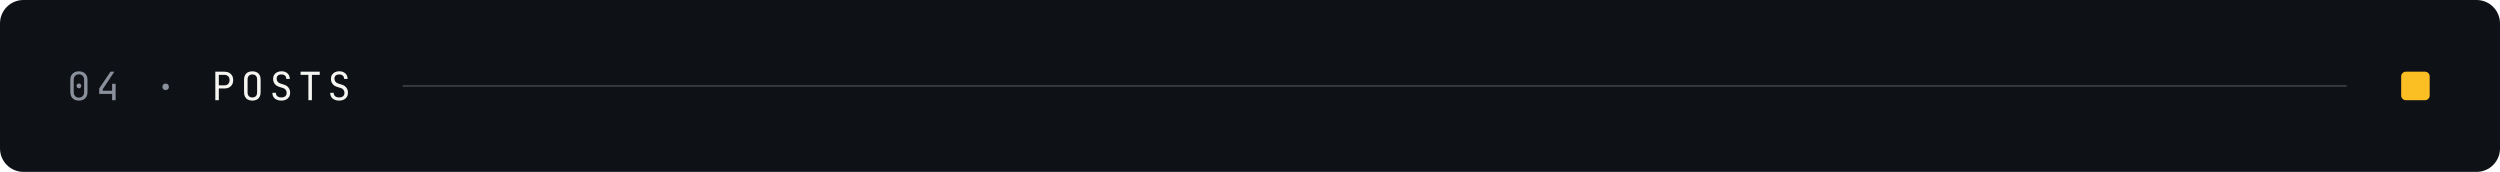
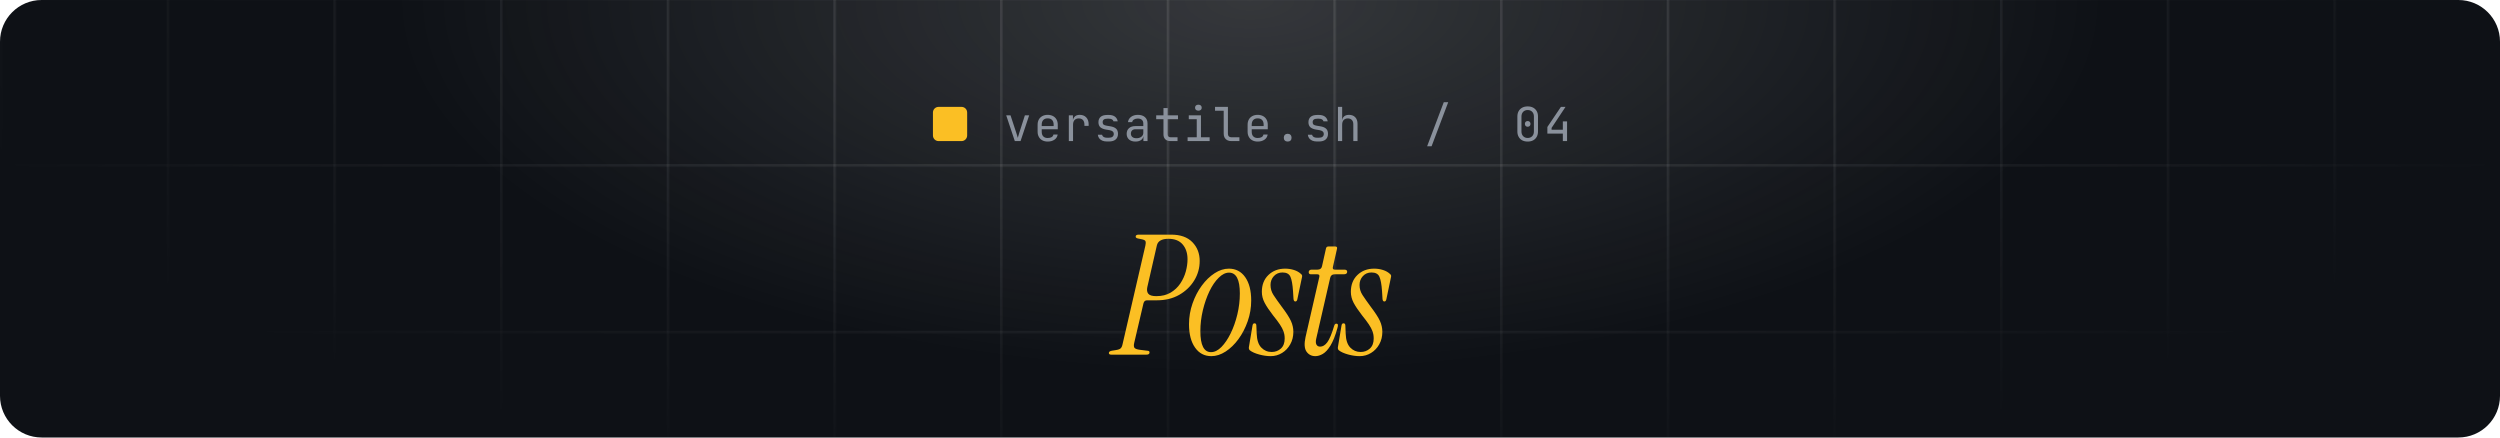
- <svg xmlns="http://www.w3.org/2000/svg" width="1280" height="88" viewBox="0 0 1280 88" role="img" aria-label="04 · posts">
-   <defs />
-   <rect width="1280" height="88" rx="12" fill="#0e1116" />
-   <path fill="#8a919c" d="M40.4 51.51Q39.06 51.51 38.07 50.98Q37.08 50.45 36.54 49.48Q36 48.51 36 47.21L36 40.81Q36 39.49 36.54 38.53Q37.08 37.57 38.07 37.04Q39.06 36.51 40.4 36.51Q41.76 36.51 42.74 37.04Q43.72 37.57 44.26 38.53Q44.8 39.49 44.8 40.81L44.8 47.21Q44.8 48.51 44.26 49.48Q43.72 50.45 42.73 50.98Q41.74 51.51 40.4 51.51ZM40.4 49.97Q41.6 49.97 42.33 49.2Q43.06 48.43 43.06 47.21L43.06 40.81Q43.06 39.59 42.33 38.82Q41.6 38.05 40.4 38.05Q39.2 38.05 38.47 38.82Q37.74 39.59 37.74 40.81L37.74 47.21Q37.74 48.43 38.47 49.2Q39.2 49.97 40.4 49.97ZM40.4 45.19Q39.86 45.19 39.53 44.85Q39.2 44.51 39.2 43.95Q39.2 43.41 39.53 43.08Q39.86 42.75 40.4 42.75Q40.94 42.75 41.27 43.08Q41.6 43.41 41.6 43.95Q41.6 44.51 41.27 44.85Q40.94 45.19 40.4 45.19ZM57.4 51.31L57.4 48.11L50.8 48.11L50.8 45.29L56.58 36.71L58.54 36.71L52.6 45.67L52.6 46.47L57.4 46.47L57.4 42.91L59.2 42.91L59.2 51.31ZM84.8 46.11Q84.04 46.11 83.59 45.67Q83.14 45.23 83.14 44.49Q83.14 43.71 83.59 43.25Q84.04 42.79 84.8 42.79Q85.56 42.79 86.01 43.25Q86.46 43.71 86.46 44.49Q86.46 45.23 86.01 45.67Q85.56 46.11 84.8 46.11Z" />
-   <path fill="#f5f5f2" d="M110.24 51.31L110.24 36.71L114.94 36.71Q116.3 36.71 117.3 37.24Q118.3 37.77 118.85 38.73Q119.4 39.69 119.4 41.01Q119.4 42.31 118.85 43.28Q118.3 44.25 117.3 44.78Q116.3 45.31 114.94 45.31L112.04 45.31L112.04 51.31ZM112.04 43.69L114.94 43.69Q116.12 43.69 116.83 42.96Q117.54 42.23 117.54 41.01Q117.54 39.77 116.83 39.05Q116.12 38.33 114.94 38.33L112.04 38.33ZM129.2 51.51Q127.88 51.51 126.93 51.01Q125.98 50.51 125.47 49.56Q124.96 48.61 124.96 47.31L124.96 40.71Q124.96 39.39 125.47 38.45Q125.98 37.51 126.93 37.01Q127.88 36.51 129.2 36.51Q130.52 36.51 131.47 37.01Q132.42 37.51 132.93 38.45Q133.44 39.39 133.44 40.69L133.44 47.31Q133.44 48.61 132.93 49.56Q132.42 50.51 131.47 51.01Q130.52 51.51 129.2 51.51ZM129.2 49.89Q130.38 49.89 131.01 49.22Q131.64 48.55 131.64 47.31L131.64 40.71Q131.64 39.47 131.01 38.8Q130.38 38.13 129.2 38.13Q128.04 38.13 127.4 38.8Q126.76 39.47 126.76 40.71L126.76 47.31Q126.76 48.55 127.4 49.22Q128.04 49.89 129.2 49.89ZM144.08 51.51Q142.64 51.51 141.61 51.03Q140.58 50.55 140.02 49.65Q139.46 48.75 139.44 47.51L141.24 47.51Q141.24 48.61 141.99 49.25Q142.74 49.89 144.08 49.89Q145.34 49.89 146.05 49.27Q146.76 48.65 146.76 47.55Q146.76 46.67 146.29 46.01Q145.82 45.35 144.94 45.09L142.96 44.47Q141.46 44.01 140.65 42.93Q139.84 41.85 139.84 40.39Q139.84 39.21 140.37 38.34Q140.9 37.47 141.86 36.98Q142.82 36.49 144.12 36.49Q146.04 36.49 147.2 37.56Q148.36 38.63 148.38 40.41L146.58 40.41Q146.58 39.33 145.93 38.72Q145.28 38.11 144.1 38.11Q142.94 38.11 142.29 38.67Q141.64 39.23 141.64 40.23Q141.64 41.13 142.12 41.79Q142.6 42.45 143.5 42.73L145.5 43.37Q146.96 43.83 147.76 44.93Q148.56 46.03 148.56 47.51Q148.56 48.71 148 49.61Q147.44 50.51 146.43 51.01Q145.42 51.51 144.08 51.51ZM157.9 51.31L157.9 38.33L153.9 38.33L153.9 36.69L163.7 36.69L163.7 38.33L159.7 38.33L159.7 51.31ZM173.68 51.51Q172.24 51.51 171.21 51.03Q170.18 50.55 169.62 49.65Q169.06 48.75 169.04 47.51L170.84 47.51Q170.84 48.61 171.59 49.25Q172.34 49.89 173.68 49.89Q174.94 49.89 175.65 49.27Q176.36 48.65 176.36 47.55Q176.36 46.67 175.89 46.01Q175.42 45.35 174.54 45.09L172.56 44.47Q171.06 44.01 170.25 42.93Q169.44 41.85 169.44 40.39Q169.44 39.21 169.97 38.34Q170.5 37.47 171.46 36.98Q172.42 36.49 173.72 36.49Q175.64 36.49 176.8 37.56Q177.96 38.63 177.98 40.41L176.18 40.41Q176.18 39.33 175.53 38.72Q174.88 38.11 173.7 38.11Q172.54 38.11 171.89 38.67Q171.24 39.23 171.24 40.23Q171.24 41.13 171.72 41.79Q172.2 42.45 173.1 42.73L175.1 43.37Q176.56 43.83 177.36 44.93Q178.16 46.03 178.16 47.51Q178.16 48.71 177.6 49.61Q177.04 50.51 176.03 51.01Q175.02 51.51 173.68 51.51Z" />
-   <rect x="206.16" y="43.5" width="995.24" height="1" fill="#f5f5f2" fill-opacity="0.18" />
-   <rect x="1229.4" y="36.71" width="14.6" height="14.6" rx="2.4" fill="#fbbf24" />
+ <svg xmlns="http://www.w3.org/2000/svg" width="960" height="168" viewBox="0 0 960 168" role="img" aria-label="Posts">
+   <defs>
+     <pattern id="grid" width="64" height="64" x="0" y="-1" patternUnits="userSpaceOnUse">
+       <g fill="#f5f5f2" fill-opacity="0.1">
+         <rect width="1" height="64" />
+         <rect width="64" height="1" />
+       </g>
+     </pattern>
+     <radialGradient id="fade" gradientUnits="userSpaceOnUse" cx="0" cy="0" r="1" gradientTransform="translate(480 0) scale(680 260)">
+       <stop offset="0.2" stop-color="#fff" />
+       <stop offset="0.75" stop-color="#000" />
+     </radialGradient>
+     <mask id="vignette" maskUnits="userSpaceOnUse" x="0" y="0" width="960" height="168">
+       <rect width="960" height="168" fill="url(#fade)" />
+     </mask>
+     <radialGradient id="beam" gradientUnits="userSpaceOnUse" cx="0" cy="0" r="1" gradientTransform="translate(480 0) scale(460 200)">
+       <stop offset="0" stop-color="#f5f5f2" stop-opacity="0.17" />
+       <stop offset="0.72" stop-color="#f5f5f2" stop-opacity="0" />
+     </radialGradient>
+   </defs>
+   <rect width="960" height="168" rx="16" fill="#0e1116" />
+   <rect width="960" height="168" rx="16" fill="url(#grid)" mask="url(#vignette)" />
+   <rect width="960" height="168" rx="16" fill="url(#beam)" />
+   <rect x="358.25" y="41.04" width="13.14" height="13.14" rx="2.16" fill="#fbbf24" />
+   <path fill="#8a919c" d="M389.69 54.18L386.38 44.28L388.04 44.28L390.23 50.94Q390.43 51.54 390.59 52.09Q390.75 52.63 390.83 52.94Q390.92 52.63 391.08 52.09Q391.24 51.54 391.42 50.94L393.56 44.28L395.2 44.28L391.89 54.18ZM402.31 54.36Q401.14 54.36 400.27 53.89Q399.39 53.43 398.92 52.57Q398.44 51.72 398.44 50.58L398.44 47.88Q398.44 46.73 398.92 45.88Q399.39 45.04 400.27 44.57Q401.14 44.1 402.31 44.1Q403.48 44.1 404.35 44.57Q405.23 45.04 405.7 45.88Q406.18 46.73 406.18 47.88L406.18 49.63L400.02 49.63L400.02 50.58Q400.02 51.75 400.62 52.37Q401.21 52.99 402.31 52.99Q403.25 52.99 403.82 52.66Q404.4 52.33 404.52 51.66L406.14 51.66Q405.98 52.9 404.93 53.63Q403.88 54.36 402.31 54.36ZM404.6 48.55L404.6 47.88Q404.6 46.71 404.01 46.08Q403.43 45.45 402.31 45.45Q401.21 45.45 400.62 46.08Q400.02 46.71 400.02 47.88L400.02 48.4L404.72 48.4ZM410.43 54.18L410.43 44.28L412.01 44.28L412.01 46.17L412.39 46.17L411.87 47.34Q411.87 45.74 412.56 44.92Q413.25 44.1 414.62 44.1Q416.19 44.1 417.12 45.08Q418.04 46.06 418.04 47.74L418.04 48.33L416.42 48.33L416.42 47.88Q416.42 46.71 415.86 46.09Q415.29 45.47 414.24 45.47Q413.22 45.47 412.63 46.1Q412.05 46.73 412.05 47.88L412.05 54.18ZM425.04 54.33Q424.04 54.33 423.29 54.01Q422.54 53.7 422.1 53.12Q421.66 52.54 421.57 51.75L423.19 51.75Q423.3 52.27 423.78 52.58Q424.25 52.89 425.04 52.89L425.8 52.89Q426.75 52.89 427.22 52.5Q427.69 52.11 427.69 51.46Q427.69 50.83 427.27 50.47Q426.84 50.1 426.02 49.97L424.68 49.75Q423.23 49.5 422.52 48.85Q421.8 48.19 421.8 46.93Q421.8 45.6 422.65 44.87Q423.5 44.14 425.19 44.14L425.87 44.14Q427.29 44.14 428.16 44.8Q429.02 45.47 429.2 46.6L427.58 46.6Q427.47 46.14 427.04 45.86Q426.61 45.58 425.87 45.58L425.19 45.58Q424.27 45.58 423.85 45.92Q423.42 46.26 423.42 46.95Q423.42 47.56 423.78 47.85Q424.14 48.13 424.92 48.26L426.25 48.48Q427.85 48.73 428.58 49.41Q429.31 50.1 429.31 51.39Q429.31 52.76 428.44 53.54Q427.56 54.33 425.8 54.33ZM436.01 54.36Q434.44 54.36 433.54 53.56Q432.64 52.76 432.64 51.39Q432.64 50.01 433.54 49.21Q434.44 48.42 435.97 48.42L439.03 48.42L439.03 47.43Q439.03 46.51 438.48 46.02Q437.93 45.52 436.92 45.52Q436.04 45.52 435.45 45.89Q434.85 46.26 434.76 46.89L433.14 46.89Q433.31 45.61 434.35 44.86Q435.39 44.1 436.96 44.1Q438.67 44.1 439.66 44.98Q440.65 45.87 440.65 47.38L440.65 54.18L439.07 54.18L439.07 52.29L438.8 52.29L439.07 52.02Q439.07 53.1 438.23 53.73Q437.39 54.36 436.01 54.36ZM436.4 53.08Q437.55 53.08 438.29 52.51Q439.03 51.93 439.03 51.03L439.03 49.63L436.01 49.63Q435.2 49.63 434.73 50.08Q434.26 50.53 434.26 51.3Q434.26 52.13 434.83 52.61Q435.39 53.08 436.4 53.08ZM449.47 54.18Q448.19 54.18 447.48 53.5Q446.77 52.81 446.77 51.57L446.77 45.76L443.98 45.76L443.98 44.28L446.77 44.28L446.77 41.49L448.39 41.49L448.39 44.28L452.35 44.28L452.35 45.76L448.39 45.76L448.39 51.57Q448.39 52.71 449.47 52.71L452.17 52.71L452.17 54.18ZM456.04 54.18L456.04 52.71L459.55 52.71L459.55 45.76L456.49 45.76L456.49 44.28L461.17 44.28L461.17 52.71L464.5 52.71L464.5 54.18ZM460.18 42.5Q459.59 42.5 459.24 42.19Q458.9 41.89 458.9 41.37Q458.9 40.83 459.24 40.51Q459.59 40.2 460.18 40.2Q460.77 40.2 461.12 40.51Q461.46 40.83 461.46 41.37Q461.46 41.89 461.12 42.19Q460.77 42.5 460.18 42.5ZM472.78 54.18Q471.92 54.18 471.27 53.84Q470.62 53.5 470.26 52.87Q469.9 52.24 469.9 51.39L469.9 42.52L466.57 42.52L466.57 41.04L471.52 41.04L471.52 51.39Q471.52 52 471.86 52.36Q472.2 52.71 472.78 52.71L475.93 52.71L475.93 54.18ZM482.95 54.36Q481.78 54.36 480.91 53.89Q480.03 53.43 479.56 52.57Q479.08 51.72 479.08 50.58L479.08 47.88Q479.08 46.73 479.56 45.88Q480.03 45.04 480.91 44.57Q481.78 44.1 482.95 44.1Q484.12 44.1 484.99 44.57Q485.87 45.04 486.34 45.88Q486.82 46.73 486.82 47.88L486.82 49.63L480.66 49.63L480.66 50.58Q480.66 51.75 481.26 52.37Q481.85 52.99 482.95 52.99Q483.89 52.99 484.46 52.66Q485.04 52.33 485.16 51.66L486.78 51.66Q486.62 52.9 485.57 53.63Q484.52 54.36 482.95 54.36ZM485.24 48.55L485.24 47.88Q485.24 46.71 484.65 46.08Q484.07 45.45 482.95 45.45Q481.85 45.45 481.26 46.08Q480.66 46.71 480.66 47.88L480.66 48.4L485.36 48.4ZM494.47 54.36Q493.79 54.36 493.38 53.97Q492.98 53.57 492.98 52.9Q492.98 52.2 493.38 51.79Q493.79 51.37 494.47 51.37Q495.15 51.37 495.56 51.79Q495.96 52.2 495.96 52.9Q495.96 53.57 495.56 53.97Q495.15 54.36 494.47 54.36ZM505.68 54.33Q504.68 54.33 503.93 54.01Q503.18 53.7 502.74 53.12Q502.3 52.54 502.21 51.75L503.83 51.75Q503.94 52.27 504.42 52.58Q504.89 52.89 505.68 52.89L506.44 52.89Q507.39 52.89 507.86 52.5Q508.33 52.11 508.33 51.46Q508.33 50.83 507.91 50.47Q507.48 50.1 506.66 49.97L505.32 49.75Q503.87 49.5 503.16 48.85Q502.44 48.19 502.44 46.93Q502.44 45.6 503.29 44.87Q504.14 44.14 505.83 44.14L506.51 44.14Q507.93 44.14 508.8 44.8Q509.66 45.47 509.84 46.6L508.22 46.6Q508.11 46.14 507.68 45.86Q507.25 45.58 506.51 45.58L505.83 45.58Q504.91 45.58 504.49 45.92Q504.06 46.26 504.06 46.95Q504.06 47.56 504.42 47.85Q504.78 48.13 505.56 48.26L506.89 48.48Q508.49 48.73 509.22 49.41Q509.95 50.1 509.95 51.39Q509.95 52.76 509.08 53.54Q508.2 54.33 506.44 54.33ZM513.77 54.18L513.77 41.04L515.39 41.04L515.39 44.28L515.39 46.17L515.73 46.17L515.39 46.55Q515.39 45.38 516.09 44.74Q516.79 44.1 518.03 44.1Q519.53 44.1 520.41 45.02Q521.29 45.94 521.29 47.52L521.29 54.18L519.67 54.18L519.67 47.7Q519.67 46.64 519.1 46.06Q518.54 45.47 517.56 45.47Q516.56 45.47 515.97 46.1Q515.39 46.73 515.39 47.88L515.39 54.18ZM548.02 56.16L554.41 39.24L556.12 39.24L549.73 56.16ZM586.63 54.36Q585.42 54.36 584.53 53.89Q583.64 53.41 583.16 52.54Q582.67 51.66 582.67 50.49L582.67 44.73Q582.67 43.54 583.16 42.68Q583.64 41.82 584.53 41.34Q585.42 40.86 586.63 40.86Q587.85 40.86 588.74 41.34Q589.62 41.82 590.1 42.68Q590.59 43.54 590.59 44.73L590.59 50.49Q590.59 51.66 590.1 52.54Q589.62 53.41 588.73 53.89Q587.84 54.36 586.63 54.36ZM586.63 52.98Q587.71 52.98 588.37 52.28Q589.02 51.59 589.02 50.49L589.02 44.73Q589.02 43.63 588.37 42.94Q587.71 42.25 586.63 42.25Q585.55 42.25 584.89 42.94Q584.24 43.63 584.24 44.73L584.24 50.49Q584.24 51.59 584.89 52.28Q585.55 52.98 586.63 52.98ZM586.63 48.67Q586.14 48.67 585.85 48.37Q585.55 48.06 585.55 47.56Q585.55 47.07 585.85 46.78Q586.14 46.48 586.63 46.48Q587.12 46.48 587.41 46.78Q587.71 47.07 587.71 47.56Q587.71 48.06 587.41 48.37Q587.12 48.67 586.63 48.67ZM600.13 54.18L600.13 51.3L594.19 51.3L594.19 48.76L599.39 41.04L601.16 41.04L595.81 49.11L595.81 49.83L600.13 49.83L600.13 46.62L601.75 46.62L601.75 54.18Z" />
+   <path fill="#f5f5f2" d="" />
+   <path fill="#fbbf24" d="M426.7 136.18Q425.8 136.18 425.8 135.54Q425.8 134.84 427.08 134.65L428.36 134.45Q429.77 134.26 430.31 133.78Q430.86 133.3 431.11 131.96L439.82 94.33Q440.07 93.24 439.88 92.66Q439.69 92.09 438.22 91.83L436.94 91.57Q436.1 91.38 436.1 90.87Q436.1 90.1 437.26 90.1L449.74 90.1Q455.05 90.1 457.86 92.98Q460.68 95.86 460.68 100.21Q460.68 104.25 458.6 107.67Q456.52 111.09 452.84 113.21Q449.16 115.32 444.23 115.32L440.46 115.32Q439.43 115.32 439.11 116.41L435.53 131.7Q435.21 133.11 435.69 133.62Q436.17 134.13 437.77 134.33L440.84 134.71Q441.42 134.77 441.42 135.35Q441.42 136.18 440.26 136.18ZM440.58 110.2Q440.2 111.86 440.94 112.79Q441.67 113.72 444.04 113.72Q447.24 113.72 449.51 112.37Q451.78 111.03 453.22 108.89Q454.66 106.74 455.34 104.28Q456.01 101.81 456.01 99.57Q456.01 96.05 454.15 93.88Q452.3 91.7 448.71 91.7Q444.81 91.7 444.23 94.26ZM465.16 136.76Q461.19 136.76 458.89 133.46Q456.58 130.17 456.58 124.53Q456.58 120.37 457.93 116.53Q459.27 112.69 461.48 109.69Q463.69 106.68 466.41 104.92Q469.13 103.16 471.88 103.16Q475.85 103.16 478.15 106.42Q480.46 109.69 480.46 115.38Q480.46 119.54 479.11 123.38Q477.77 127.22 475.56 130.23Q473.35 133.24 470.63 135Q467.91 136.76 465.16 136.76ZM465.03 135.22Q467.08 135.22 469.03 133.24Q470.98 131.25 472.58 127.99Q474.18 124.73 475.14 120.73Q476.1 116.73 476.1 112.69Q476.1 104.69 471.94 104.69Q469.96 104.69 467.98 106.65Q465.99 108.6 464.42 111.86Q462.86 115.13 461.9 119.13Q460.94 123.13 460.94 127.16Q460.94 135.22 465.03 135.22ZM487.94 136.76Q485.83 136.76 483.5 136.12Q481.16 135.48 479.94 134.52Q479.5 134.13 479.56 133.37L480.97 124.98Q481.1 124.15 481.74 124.15Q482.44 124.15 482.44 125.05L482.57 128.12Q482.7 131.77 484.33 133.46Q485.96 135.16 488.33 135.16Q490.38 135.16 491.85 133.85Q493.32 132.53 493.32 129.97Q493.32 128.5 492.87 127.25Q492.42 126.01 491.46 124.57Q490.5 123.13 488.84 121.08Q486.66 118.26 485.61 116.25Q484.55 114.23 484.55 112.05Q484.55 108.02 487.08 105.59Q489.61 103.16 493.51 103.16Q495.24 103.16 496.87 103.67Q498.5 104.18 499.59 105.21Q500.17 105.65 499.98 106.36L498.18 114.93Q497.99 115.77 497.42 115.77Q496.84 115.77 496.71 114.87L496.52 111.8Q496.26 107.96 495.53 106.29Q494.79 104.63 492.49 104.63Q490.44 104.63 489.16 106.04Q487.88 107.45 487.88 109.43Q487.88 111.54 489.03 113.3Q490.18 115.06 492.17 117.75Q494.79 121.21 495.72 123.25Q496.65 125.3 496.65 127.41Q496.65 130.1 495.46 132.21Q494.28 134.33 492.3 135.54Q490.31 136.76 487.94 136.76ZM505.1 136.76Q502.92 136.76 501.7 135.03Q500.49 133.3 501.32 129.46L506.63 106.29Q506.82 105.33 505.86 105.33L503.43 105.33Q502.54 105.33 502.54 104.5Q502.54 104.05 502.86 103.8Q503.18 103.54 503.62 103.54L505.93 103.54Q507.4 103.54 507.66 102.2L509.19 95.35Q509.38 94.65 510.09 94.65L512.71 94.65Q513.61 94.65 513.42 95.48L511.82 102.58Q511.62 103.54 512.58 103.54L516.23 103.54Q517.32 103.54 517.32 104.37Q517.32 105.33 515.98 105.33L512.52 105.33Q511.11 105.33 510.79 106.68L505.42 130.1Q505.1 131.51 505.51 132.31Q505.93 133.11 506.95 133.11Q508.42 133.11 509.67 131.45Q510.92 129.78 512.33 125.11Q512.58 124.28 513.16 124.28Q513.61 124.28 513.74 124.66Q513.86 125.05 513.54 126.07Q512.33 130.42 510.89 132.73Q509.45 135.03 507.98 135.89Q506.5 136.76 505.1 136.76ZM522.12 136.76Q520.01 136.76 517.67 136.12Q515.34 135.48 514.12 134.52Q513.67 134.13 513.74 133.37L515.14 124.98Q515.27 124.15 515.91 124.15Q516.62 124.15 516.62 125.05L516.74 128.12Q516.87 131.77 518.5 133.46Q520.14 135.16 522.5 135.16Q524.55 135.16 526.02 133.85Q527.5 132.53 527.5 129.97Q527.5 128.5 527.05 127.25Q526.6 126.01 525.64 124.57Q524.68 123.13 523.02 121.08Q520.84 118.26 519.78 116.25Q518.73 114.23 518.73 112.05Q518.73 108.02 521.26 105.59Q523.78 103.16 527.69 103.16Q529.42 103.16 531.05 103.67Q532.68 104.18 533.77 105.21Q534.34 105.65 534.15 106.36L532.36 114.93Q532.17 115.77 531.59 115.77Q531.02 115.77 530.89 114.87L530.7 111.8Q530.44 107.96 529.7 106.29Q528.97 104.63 526.66 104.63Q524.62 104.63 523.34 106.04Q522.06 107.45 522.06 109.43Q522.06 111.54 523.21 113.3Q524.36 115.06 526.34 117.75Q528.97 121.21 529.9 123.25Q530.82 125.3 530.82 127.41Q530.82 130.1 529.64 132.21Q528.46 134.33 526.47 135.54Q524.49 136.76 522.12 136.76Z" />
</svg>
